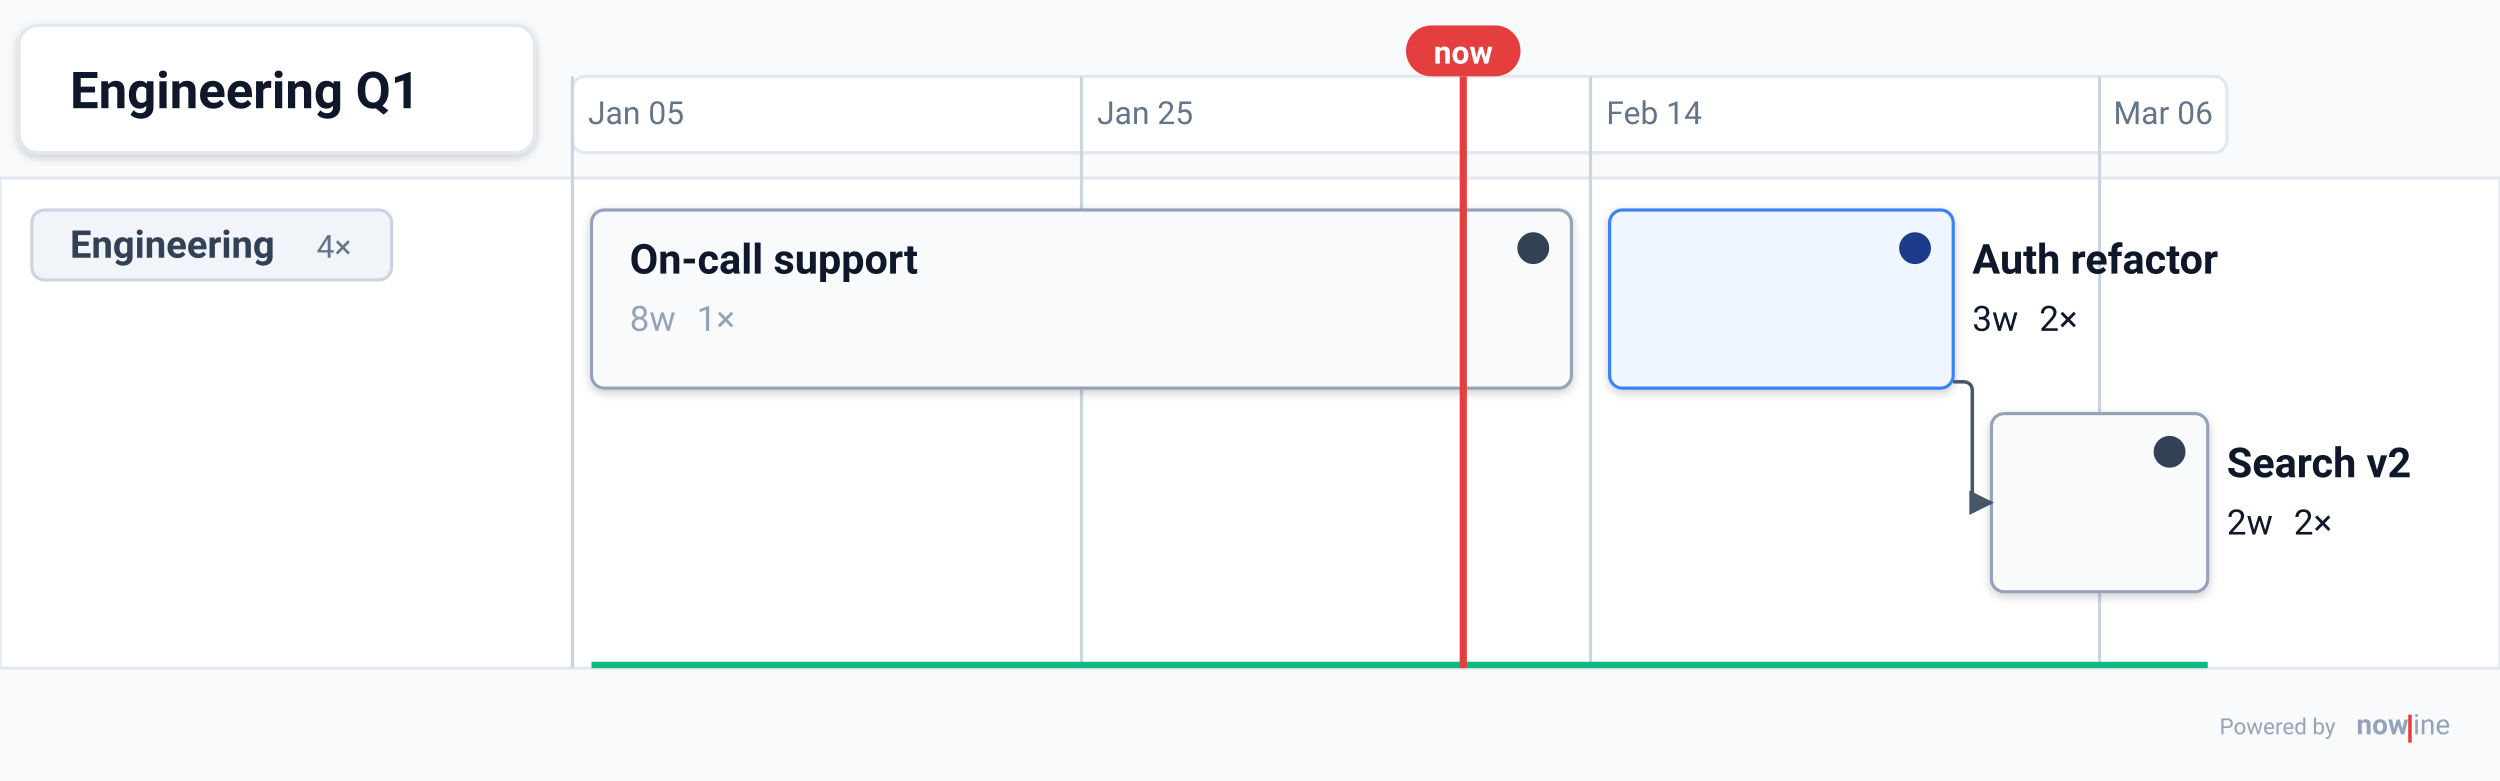
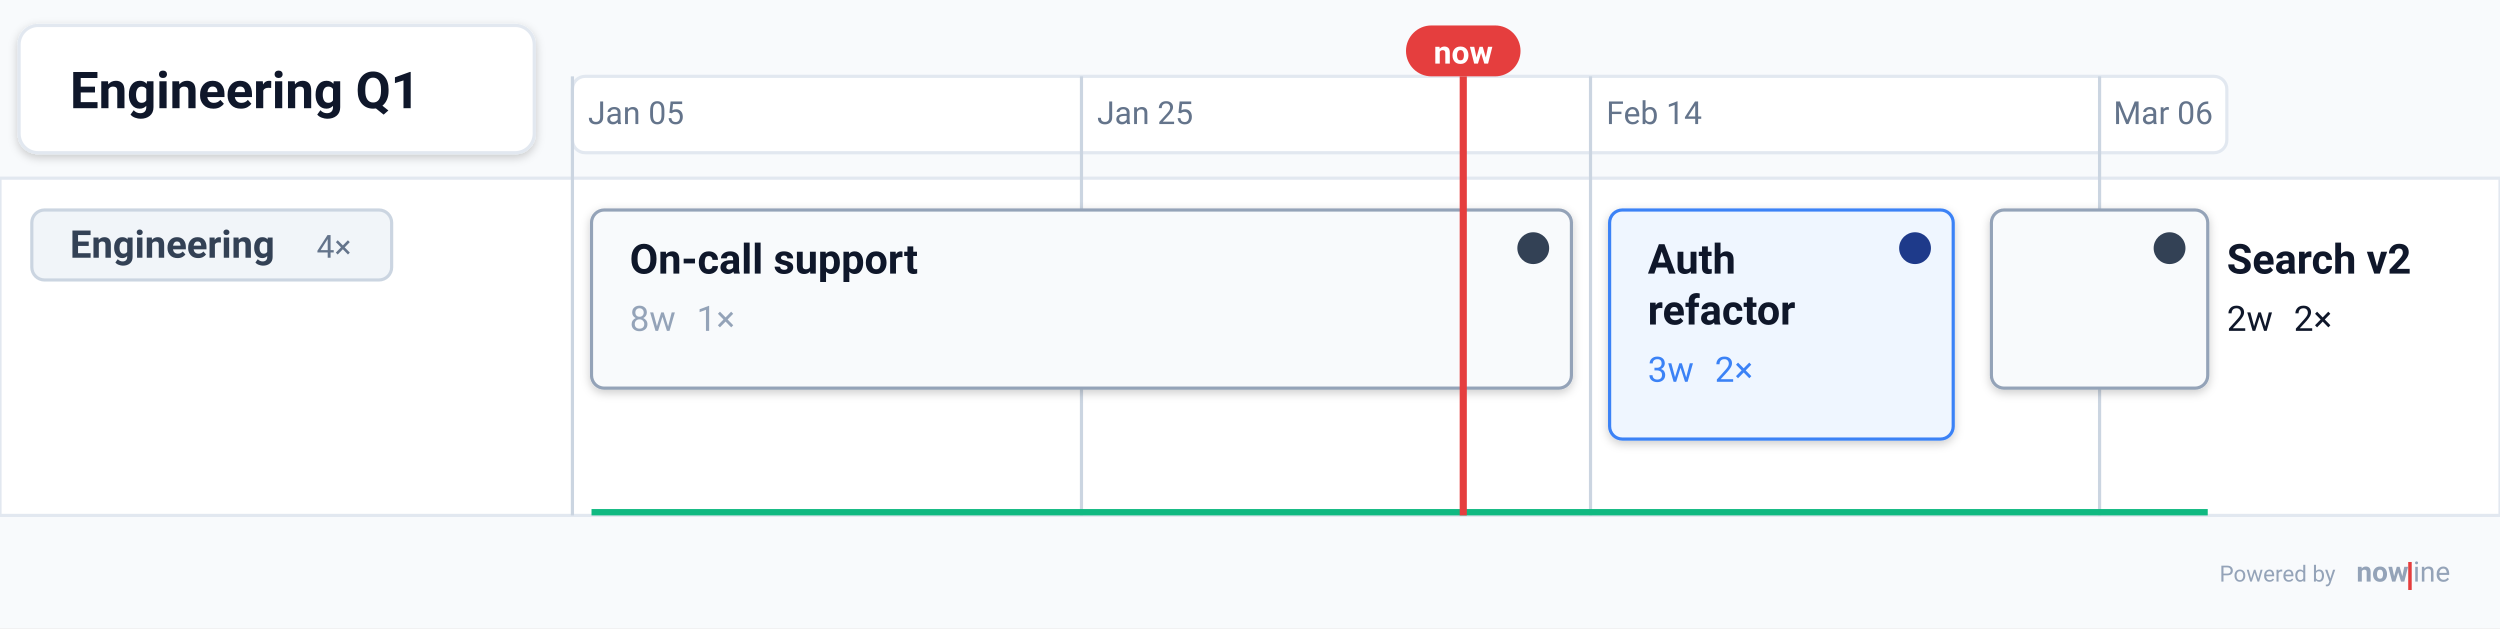
- <svg xmlns="http://www.w3.org/2000/svg" data-generator="nowline" data-theme="light" height="245.44" viewBox="0 0 785.78 245.44" width="785.78">
+ <svg xmlns="http://www.w3.org/2000/svg" data-generator="nowline" data-theme="light" height="197.44" viewBox="0 0 785.78 197.44" width="785.78">
  <defs>
    <filter height="200%" id="nl-0-root-shadow-subtle" width="200%" x="-50%" y="-50%">
      <feGaussianBlur in="SourceAlpha" stdDeviation="1.5" />
      <feOffset dx="0" dy="1" result="offsetblur" />
      <feComponentTransfer>
        <feFuncA type="linear" slope="0.2" />
      </feComponentTransfer>
      <feMerge>
        <feMergeNode />
        <feMergeNode in="SourceGraphic" />
      </feMerge>
    </filter>
    <filter height="200%" id="nl-0-root-shadow-soft" width="200%" x="-50%" y="-50%">
      <feGaussianBlur in="SourceAlpha" stdDeviation="5" />
      <feOffset dx="0" dy="3" result="offsetblur" />
      <feComponentTransfer>
        <feFuncA type="linear" slope="0.3" />
      </feComponentTransfer>
      <feMerge>
        <feMergeNode />
        <feMergeNode in="SourceGraphic" />
      </feMerge>
    </filter>
    <filter height="200%" id="nl-0-root-shadow-hard" width="200%" x="-50%" y="-50%">
      <feGaussianBlur in="SourceAlpha" stdDeviation="0" />
      <feOffset dx="2" dy="2" result="offsetblur" />
      <feComponentTransfer>
        <feFuncA type="linear" slope="0.45" />
      </feComponentTransfer>
      <feMerge>
        <feMergeNode />
        <feMergeNode in="SourceGraphic" />
      </feMerge>
    </filter>
    <marker id="nl-arrow" viewBox="0 0 10 10" refX="9" refY="5" markerWidth="7" markerHeight="7" orient="auto">
      <path d="M 0 0 L 10 5 L 0 10 z" fill="#475569" />
    </marker>
    <marker id="nl-arrow-light" viewBox="0 0 10 10" refX="9" refY="5" markerWidth="7" markerHeight="7" orient="auto">
      <path d="M 0 0 L 10 5 L 0 10 z" fill="#94a3b8" />
    </marker>
    <marker id="nl-arrow-dark" viewBox="0 0 10 10" refX="9" refY="5" markerWidth="7" markerHeight="7" orient="auto">
      <path d="M 0 0 L 10 5 L 0 10 z" fill="#0f172a" />
    </marker>
  </defs>
-   <rect fill="#f8fafc" height="245.44" width="785.78" x="0" y="0" />
+   <rect fill="#f8fafc" height="197.44" width="785.78" x="0" y="0" />
  <g data-layer="timeline">
    <rect fill="#ffffff" height="24" rx="4" ry="4" stroke="#e2e8f0" stroke-width="1" width="520" x="179.92" y="24" />
    <text fill="#64748b" font-family="system-ui, -apple-system, &quot;Segoe UI&quot;, Roboto, sans-serif" font-size="10" text-anchor="middle" x="199.92" y="39">Jan 05</text>
    <text fill="#64748b" font-family="system-ui, -apple-system, &quot;Segoe UI&quot;, Roboto, sans-serif" font-size="10" text-anchor="middle" x="359.92" y="39">Jan 25</text>
    <text fill="#64748b" font-family="system-ui, -apple-system, &quot;Segoe UI&quot;, Roboto, sans-serif" font-size="10" text-anchor="middle" x="519.92" y="39">Feb 14</text>
    <text fill="#64748b" font-family="system-ui, -apple-system, &quot;Segoe UI&quot;, Roboto, sans-serif" font-size="10" text-anchor="middle" x="679.92" y="39">Mar 06</text>
  </g>
  <g data-id="engineering" data-layer="swimlane-bg">
-     <rect fill="#ffffff" height="154" stroke="#e2e8f0" stroke-width="1" width="785.78" x="0" y="56" />
+     <rect fill="#ffffff" height="106" stroke="#e2e8f0" stroke-width="1" width="785.78" x="0" y="56" />
  </g>
  <g data-layer="grid">
-     <line stroke="#cbd5e1" stroke-width="1" x1="179.92" x2="179.92" y1="24" y2="210" />
-     <line stroke="#cbd5e1" stroke-width="1" x1="339.92" x2="339.92" y1="24" y2="210" />
-     <line stroke="#cbd5e1" stroke-width="1" x1="499.92" x2="499.92" y1="24" y2="210" />
-     <line stroke="#cbd5e1" stroke-width="1" x1="659.92" x2="659.92" y1="24" y2="210" />
+     <line stroke="#cbd5e1" stroke-width="1" x1="179.92" x2="179.92" y1="24" y2="162" />
+     <line stroke="#cbd5e1" stroke-width="1" x1="339.92" x2="339.92" y1="24" y2="162" />
+     <line stroke="#cbd5e1" stroke-width="1" x1="499.92" x2="499.92" y1="24" y2="162" />
+     <line stroke="#cbd5e1" stroke-width="1" x1="659.92" x2="659.92" y1="24" y2="162" />
  </g>
  <g data-id="engineering" data-layer="swimlane">
    <rect fill="#f1f5f9" height="22" rx="4" ry="4" stroke="#cbd5e1" stroke-width="1" width="113.1" x="10" y="66" />
    <text fill="#334155" font-family="system-ui, -apple-system, &quot;Segoe UI&quot;, Roboto, sans-serif" font-size="12" font-weight="600" x="22" y="81">Engineering</text>
    <text fill="#64748b" font-family="system-ui, -apple-system, &quot;Segoe UI&quot;, Roboto, sans-serif" font-size="10" x="99.5" y="81">4×</text>
    <g data-id="support" data-layer="item">
      <rect fill="#f8fafc" filter="url(#nl-0-root-shadow-subtle)" height="56" rx="4" ry="4" stroke="#94a3b8" stroke-width="1" width="308" x="185.92" y="66" />
      <circle cx="481.92" cy="78" fill="#334155" r="5" />
      <text fill="#0f172a" font-family="system-ui, -apple-system, &quot;Segoe UI&quot;, Roboto, sans-serif" font-size="13" font-weight="600" x="197.92" y="86">On-call support</text>
      <text x="197.92" y="104" font-family="system-ui, -apple-system, &quot;Segoe UI&quot;, Roboto, sans-serif" font-size="11" fill="#94a3b8">8w<tspan dx="6.6">1×</tspan>
      </text>
    </g>
    <g data-id="auth-refactor" data-layer="item">
-       <rect fill="#eff6ff" filter="url(#nl-0-root-shadow-subtle)" height="56" rx="4" ry="4" stroke="#3b82f6" stroke-width="1" width="108" x="505.92" y="66" />
+       <rect fill="#eff6ff" filter="url(#nl-0-root-shadow-subtle)" height="72" rx="4" ry="4" stroke="#3b82f6" stroke-width="1" width="108" x="505.92" y="66" />
      <circle cx="601.92" cy="78" fill="#1e3a8a" r="5" />
-       <text fill="#0f172a" font-family="system-ui, -apple-system, &quot;Segoe UI&quot;, Roboto, sans-serif" font-size="13" font-weight="600" x="619.92" y="86">Auth refactor</text>
-       <text x="619.92" y="104" font-family="system-ui, -apple-system, &quot;Segoe UI&quot;, Roboto, sans-serif" font-size="11" fill="#0f172a">3w<tspan dx="6.6">2×</tspan>
+       <text fill="#0f172a" font-family="system-ui, -apple-system, &quot;Segoe UI&quot;, Roboto, sans-serif" font-size="13" font-weight="600" x="517.92" y="86">Auth</text>
+       <text fill="#0f172a" font-family="system-ui, -apple-system, &quot;Segoe UI&quot;, Roboto, sans-serif" font-size="13" font-weight="600" x="517.92" y="102">refactor</text>
+       <text x="517.92" y="120" font-family="system-ui, -apple-system, &quot;Segoe UI&quot;, Roboto, sans-serif" font-size="11" fill="#3b82f6">3w<tspan dx="6.6">2×</tspan>
      </text>
    </g>
    <g data-id="search-v2" data-layer="item">
-       <rect fill="#f8fafc" filter="url(#nl-0-root-shadow-subtle)" height="56" rx="4" ry="4" stroke="#94a3b8" stroke-width="1" width="68" x="625.92" y="130" />
-       <circle cx="681.92" cy="142" fill="#334155" r="5" />
-       <text fill="#0f172a" font-family="system-ui, -apple-system, &quot;Segoe UI&quot;, Roboto, sans-serif" font-size="13" font-weight="600" x="699.92" y="150">Search v2</text>
-       <text x="699.92" y="168" font-family="system-ui, -apple-system, &quot;Segoe UI&quot;, Roboto, sans-serif" font-size="11" fill="#0f172a">2w<tspan dx="6.6">2×</tspan>
+       <rect fill="#f8fafc" filter="url(#nl-0-root-shadow-subtle)" height="56" rx="4" ry="4" stroke="#94a3b8" stroke-width="1" width="68" x="625.92" y="66" />
+       <circle cx="681.92" cy="78" fill="#334155" r="5" />
+       <text fill="#0f172a" font-family="system-ui, -apple-system, &quot;Segoe UI&quot;, Roboto, sans-serif" font-size="13" font-weight="600" x="699.92" y="86">Search v2</text>
+       <text x="699.92" y="104" font-family="system-ui, -apple-system, &quot;Segoe UI&quot;, Roboto, sans-serif" font-size="11" fill="#0f172a">2w<tspan dx="6.6">2×</tspan>
      </text>
    </g>
    <g data-id="engineering" data-layer="lane-utilization">
-       <rect data-load="1" data-utilization="green" fill="#10b981" height="2" width="508" x="185.92" y="208" />
+       <rect data-load="1" data-utilization="green" fill="#10b981" height="2" width="508" x="185.92" y="160" />
    </g>
  </g>
-   <path d="M613.92 120 L616.92 120 Q619.92 120 619.92 123 L619.92 155 Q619.92 158 622.92 158 L625.92 158" fill="none" marker-end="url(#nl-arrow)" stroke="#475569" stroke-linejoin="round" stroke-width="1.1" />
  <g data-layer="nowline">
-     <line stroke="#e53e3e" stroke-width="2.25" x1="459.92" x2="459.92" y1="24" y2="210" />
+     <line stroke="#e53e3e" stroke-width="2.25" x1="459.92" x2="459.92" y1="24" y2="162" />
    <rect fill="#e53e3e" height="16" rx="8" ry="8" width="36" x="441.92" y="8" />
    <text fill="#ffffff" font-family="system-ui, -apple-system, &quot;Segoe UI&quot;, Roboto, sans-serif" font-size="10" font-weight="700" text-anchor="middle" x="459.92" y="20">now</text>
  </g>
  <g data-id="nl-0-root-header" data-layer="header">
    <rect fill="#ffffff" filter="url(#nl-0-root-shadow-subtle)" height="40" rx="6" ry="6" stroke="#e2e8f0" stroke-width="1" width="161.92" x="6" y="8" />
    <text fill="#0f172a" font-family="system-ui, -apple-system, &quot;Segoe UI&quot;, Roboto, sans-serif" font-size="16" font-weight="600" x="22" y="34">Engineering Q1</text>
  </g>
  <a aria-label="Powered by nowline" href="https://nowline.io" rel="noopener" target="_blank">
    <g data-layer="attribution">
-       <g transform="translate(697.62 222) scale(0.22)">
+       <g transform="translate(697.62 174) scale(0.22)">
        <text fill="#94a3b8" font-family="system-ui, -apple-system, &quot;Segoe UI&quot;, Roboto, sans-serif" font-size="32" font-weight="400" x="0" y="40">Powered by</text>
        <text fill="#94a3b8" font-family="system-ui, -apple-system, &quot;Segoe UI&quot;, Roboto, sans-serif" font-size="40" font-weight="700" x="195.6" y="40">now</text>
        <rect fill="#e53e3e" height="40" width="5" x="269.6" y="12" />
        <text fill="#94a3b8" font-family="system-ui, -apple-system, &quot;Segoe UI&quot;, Roboto, sans-serif" font-size="40" font-weight="400" x="276.6" y="40">ine</text>
      </g>
    </g>
  </a>
</svg>
